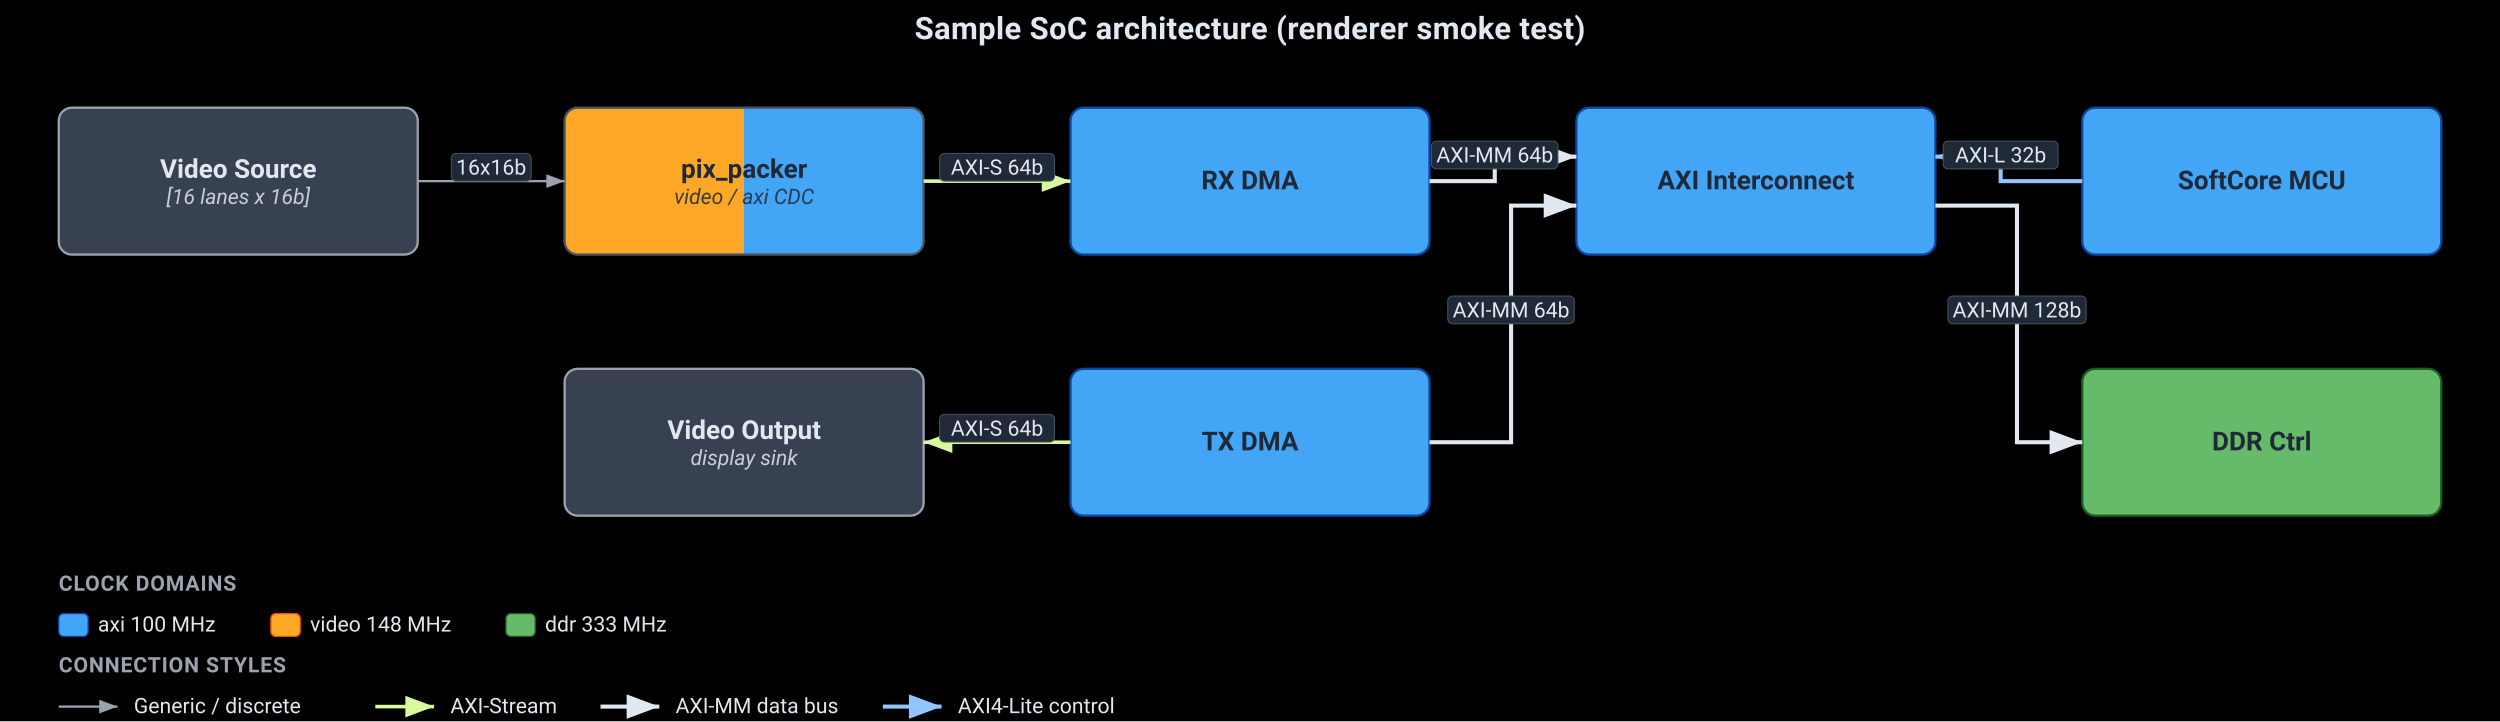
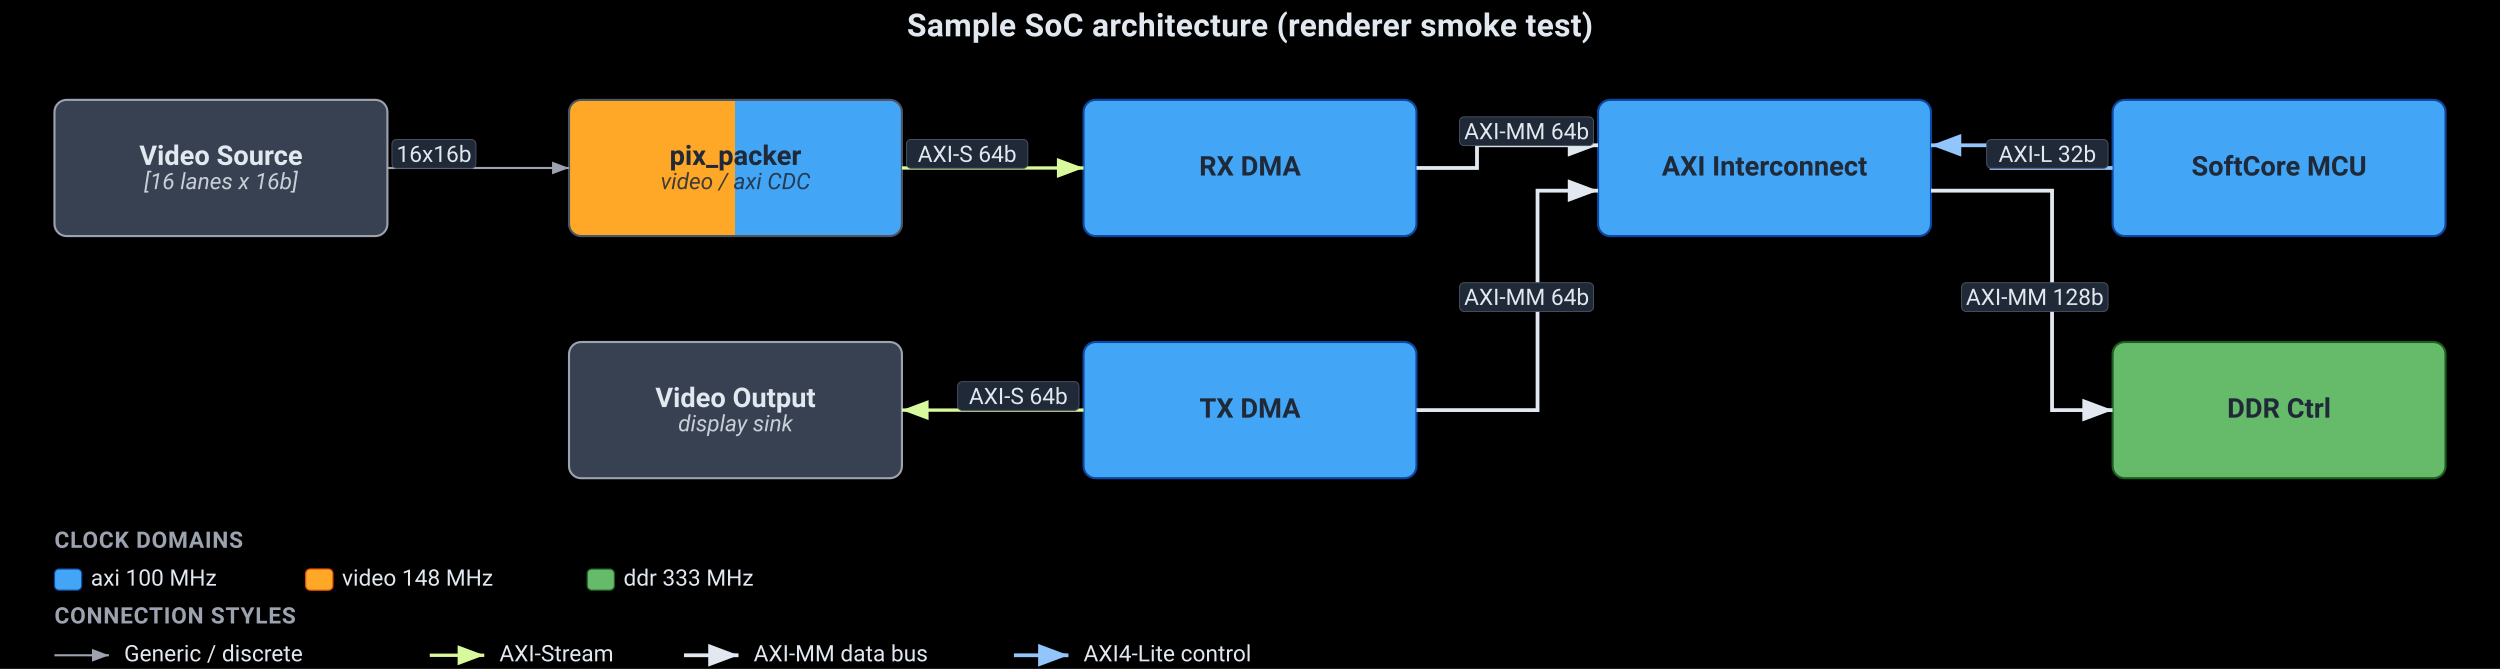
- <svg xmlns="http://www.w3.org/2000/svg" width="1532" height="442" viewBox="0 0 1532 442" font-family="ui-sans-serif, system-ui, -apple-system, 'Segoe UI', Roboto, 'Helvetica Neue', Arial, sans-serif" style="background:#000000">
+ <svg xmlns="http://www.w3.org/2000/svg" width="1652" height="442" viewBox="0 0 1652 442" font-family="ui-sans-serif, system-ui, -apple-system, 'Segoe UI', Roboto, 'Helvetica Neue', Arial, sans-serif" style="background:#000000">
  <defs>
    <marker id="ah-solid" markerWidth="9" markerHeight="9" refX="8" refY="3" orient="auto">
      <path d="M0,0 L0,6 L8,3 z" fill="#e2e8f0" />
    </marker>
    <marker id="ah-thin" markerWidth="9" markerHeight="9" refX="8" refY="3" orient="auto">
      <path d="M0,0 L0,6 L8,3 z" fill="#9ca3af" />
    </marker>
    <marker id="ah-stream" markerWidth="9" markerHeight="9" refX="8" refY="3" orient="auto">
      <path d="M0,0 L0,6 L8,3 z" fill="#d9f99d" />
    </marker>
    <marker id="ah-axil" markerWidth="9" markerHeight="9" refX="8" refY="3" orient="auto">
      <path d="M0,0 L0,6 L8,3 z" fill="#93c5fd" />
    </marker>
    <marker id="ah-cdc" markerWidth="9" markerHeight="9" refX="8" refY="3" orient="auto">
      <path d="M0,0 L0,6 L8,3 z" fill="#d8b4fe" />
    </marker>
    <marker id="ah-open" markerWidth="9" markerHeight="9" refX="8" refY="3" orient="auto">
      <path d="M0.5,0.5 L0.5,5.5 L8,3 z" fill="#000000" stroke="#e2e8f0" stroke-width="1" />
    </marker>
    <linearGradient id="grad-pix_packer" x1="0%" y1="0%" x2="100%" y2="0%">
      <stop offset="50%" stop-color="#FFA726" />
      <stop offset="50%" stop-color="#42A5F5" />
    </linearGradient>
  </defs>
-   <rect width="1532" height="442" fill="#000000" id="_canvas_bg" />
-   <text x="766.0" y="24" text-anchor="middle" font-size="19" font-weight="600" fill="#e2e8f0" letter-spacing="0.2">Sample SoC architecture (renderer smoke test)</text>
+   <rect width="1652" height="442" fill="#000000" id="_canvas_bg" />
+   <text x="826.0" y="24" text-anchor="middle" font-size="21" font-weight="600" fill="#e2e8f0" letter-spacing="0.2">Sample SoC architecture (renderer smoke test)</text>
  <rect id="phy" x="36" y="66" width="220" height="90" fill="#374151" stroke="#9ca3af" stroke-width="1.4" rx="8" />
-   <text x="146" y="109" text-anchor="middle" font-size="16" font-weight="600" fill="#e2e8f0">Video Source</text>
-   <text x="146" y="125" text-anchor="middle" font-size="13" font-style="italic" fill="#e2e8f0" opacity="0.85">[16 lanes x 16b]</text>
-   <rect id="pix_packer" x="346" y="66" width="220" height="90" fill="url(#grad-pix_packer)" stroke="#4b5563" stroke-width="1.4" rx="8" />
-   <text x="456" y="109" text-anchor="middle" font-size="16" font-weight="600" fill="#1f2937">pix_packer</text>
-   <text x="456" y="125" text-anchor="middle" font-size="13" font-style="italic" fill="#1f2937" opacity="0.85">video / axi CDC</text>
-   <rect id="rx_dma" x="656" y="66" width="220" height="90" fill="#42A5F5" stroke="#0D47A1" stroke-width="1.4" rx="8" />
-   <text x="766" y="116" text-anchor="middle" font-size="16" font-weight="600" fill="#1f2937">RX DMA</text>
-   <rect id="tx_dma" x="656" y="226" width="220" height="90" fill="#42A5F5" stroke="#0D47A1" stroke-width="1.4" rx="8" />
-   <text x="766" y="276" text-anchor="middle" font-size="16" font-weight="600" fill="#1f2937">TX DMA</text>
-   <rect id="video_out" x="346" y="226" width="220" height="90" fill="#374151" stroke="#9ca3af" stroke-width="1.4" rx="8" />
-   <text x="456" y="269" text-anchor="middle" font-size="16" font-weight="600" fill="#e2e8f0">Video Output</text>
-   <text x="456" y="285" text-anchor="middle" font-size="13" font-style="italic" fill="#e2e8f0" opacity="0.85">display sink</text>
-   <rect id="interconnect" x="966" y="66" width="220" height="90" fill="#42A5F5" stroke="#0D47A1" stroke-width="1.4" rx="8" />
-   <text x="1076" y="116" text-anchor="middle" font-size="16" font-weight="600" fill="#1f2937">AXI Interconnect</text>
-   <rect id="cpu" x="1276" y="66" width="220" height="90" fill="#42A5F5" stroke="#0D47A1" stroke-width="1.4" rx="8" />
-   <text x="1386" y="116" text-anchor="middle" font-size="16" font-weight="600" fill="#1f2937">SoftCore MCU</text>
-   <rect id="ddr_ctrl" x="1276" y="226" width="220" height="90" fill="#66BB6A" stroke="#1B5E20" stroke-width="1.4" rx="8" />
-   <text x="1386" y="276" text-anchor="middle" font-size="16" font-weight="600" fill="#1f2937">DDR Ctrl</text>
-   <path id="edge_phy_to_pix_packer" d="M 256.0,111.0 L 301.0,111.0 L 346.0,111.0" stroke="#9ca3af" stroke-width="1.4" fill="none" marker-end="url(#ah-thin)" />
-   <rect x="276.6" y="94.0" width="48.9" height="17.0" fill="#1f2937" stroke="#4b5563" stroke-width="0.6" rx="3" />
-   <text x="301.0" y="107.0" text-anchor="middle" font-size="13" fill="#e2e8f0">16x16b</text>
-   <path id="edge_pix_packer_to_rx_dma" d="M 566.0,111.0 L 611.0,111.0 L 656.0,111.0" stroke="#d9f99d" stroke-width="2.2" fill="none" marker-end="url(#ah-stream)" />
-   <rect x="575.8" y="94.0" width="70.4" height="17.0" fill="#1f2937" stroke="#4b5563" stroke-width="0.6" rx="3" />
-   <text x="611.0" y="107.0" text-anchor="middle" font-size="13" fill="#e2e8f0">AXI-S 64b</text>
-   <path id="edge_tx_dma_to_video_out" d="M 656.0,271.0 L 611.0,271.0 L 566.0,271.0" stroke="#d9f99d" stroke-width="2.2" fill="none" marker-end="url(#ah-stream)" />
-   <rect x="575.8" y="253.9" width="70.4" height="17.0" fill="#1f2937" stroke="#4b5563" stroke-width="0.6" rx="3" />
-   <text x="611.0" y="267.0" text-anchor="middle" font-size="13" fill="#e2e8f0">AXI-S 64b</text>
-   <path id="edge_rx_dma_to_interconnect" d="M 876.0,111.0 L 916.0,111.0 L 916.0,96.0 L 966.0,96.0" stroke="#e2e8f0" stroke-width="2.5" fill="none" marker-end="url(#ah-solid)" />
-   <rect x="877.2" y="86.5" width="77.5" height="17.0" fill="#1f2937" stroke="#4b5563" stroke-width="0.6" rx="3" />
-   <text x="916.0" y="99.5" text-anchor="middle" font-size="13" fill="#e2e8f0">AXI-MM 64b</text>
-   <path id="edge_tx_dma_to_interconnect" d="M 876.0,271.0 L 926.0,271.0 L 926.0,126.0 L 966.0,126.0" stroke="#e2e8f0" stroke-width="2.5" fill="none" marker-end="url(#ah-solid)" />
-   <rect x="887.2" y="181.4" width="77.5" height="17.0" fill="#1f2937" stroke="#4b5563" stroke-width="0.6" rx="3" />
-   <text x="926.0" y="194.5" text-anchor="middle" font-size="13" fill="#e2e8f0">AXI-MM 64b</text>
-   <path id="edge_cpu_to_interconnect" d="M 1276.0,111.0 L 1226.0,111.0 L 1226.0,96.0 L 1186.0,96.0" stroke="#93c5fd" stroke-width="2.5" fill="none" marker-end="url(#ah-axil)" />
-   <rect x="1190.8" y="86.5" width="70.4" height="17.0" fill="#1f2937" stroke="#4b5563" stroke-width="0.6" rx="3" />
-   <text x="1226.0" y="99.5" text-anchor="middle" font-size="13" fill="#e2e8f0">AXI-L 32b</text>
-   <path id="edge_interconnect_to_ddr_ctrl" d="M 1186.0,126.0 L 1236.0,126.0 L 1236.0,271.0 L 1276.0,271.0" stroke="#e2e8f0" stroke-width="2.5" fill="none" marker-end="url(#ah-solid)" />
-   <rect x="1193.7" y="181.4" width="84.7" height="17.0" fill="#1f2937" stroke="#4b5563" stroke-width="0.6" rx="3" />
-   <text x="1236.0" y="194.5" text-anchor="middle" font-size="13" fill="#e2e8f0">AXI-MM 128b</text>
-   <text x="36" y="362" font-size="13" font-weight="600" fill="#9ca3af" letter-spacing="0.5">CLOCK DOMAINS</text>
+   <text x="146" y="109" text-anchor="middle" font-size="18" font-weight="600" fill="#e2e8f0">Video Source</text>
+   <text x="146" y="125" text-anchor="middle" font-size="15" font-style="italic" fill="#e2e8f0" opacity="0.85">[16 lanes x 16b]</text>
+   <rect id="pix_packer" x="376" y="66" width="220" height="90" fill="url(#grad-pix_packer)" stroke="#4b5563" stroke-width="1.4" rx="8" />
+   <text x="486" y="109" text-anchor="middle" font-size="18" font-weight="600" fill="#1f2937">pix_packer</text>
+   <text x="486" y="125" text-anchor="middle" font-size="15" font-style="italic" fill="#1f2937" opacity="0.85">video / axi CDC</text>
+   <rect id="rx_dma" x="716" y="66" width="220" height="90" fill="#42A5F5" stroke="#0D47A1" stroke-width="1.4" rx="8" />
+   <text x="826" y="116" text-anchor="middle" font-size="18" font-weight="600" fill="#1f2937">RX DMA</text>
+   <rect id="tx_dma" x="716" y="226" width="220" height="90" fill="#42A5F5" stroke="#0D47A1" stroke-width="1.4" rx="8" />
+   <text x="826" y="276" text-anchor="middle" font-size="18" font-weight="600" fill="#1f2937">TX DMA</text>
+   <rect id="video_out" x="376" y="226" width="220" height="90" fill="#374151" stroke="#9ca3af" stroke-width="1.4" rx="8" />
+   <text x="486" y="269" text-anchor="middle" font-size="18" font-weight="600" fill="#e2e8f0">Video Output</text>
+   <text x="486" y="285" text-anchor="middle" font-size="15" font-style="italic" fill="#e2e8f0" opacity="0.85">display sink</text>
+   <rect id="interconnect" x="1056" y="66" width="220" height="90" fill="#42A5F5" stroke="#0D47A1" stroke-width="1.4" rx="8" />
+   <text x="1166" y="116" text-anchor="middle" font-size="18" font-weight="600" fill="#1f2937">AXI Interconnect</text>
+   <rect id="cpu" x="1396" y="66" width="220" height="90" fill="#42A5F5" stroke="#0D47A1" stroke-width="1.4" rx="8" />
+   <text x="1506" y="116" text-anchor="middle" font-size="18" font-weight="600" fill="#1f2937">SoftCore MCU</text>
+   <rect id="ddr_ctrl" x="1396" y="226" width="220" height="90" fill="#66BB6A" stroke="#1B5E20" stroke-width="1.4" rx="8" />
+   <text x="1506" y="276" text-anchor="middle" font-size="18" font-weight="600" fill="#1f2937">DDR Ctrl</text>
+   <path id="edge_phy_to_pix_packer" d="M 256.0,111.0 L 316.0,111.0 L 376.0,111.0" stroke="#9ca3af" stroke-width="1.4" fill="none" marker-end="url(#ah-thin)" />
+   <rect x="259.0" y="92.2" width="55.5" height="19.0" fill="#1f2937" stroke="#4b5563" stroke-width="0.6" rx="3" />
+   <text x="286.8" y="107.0" text-anchor="middle" font-size="15" fill="#e2e8f0">16x16b</text>
+   <path id="edge_pix_packer_to_rx_dma" d="M 596.0,111.0 L 656.0,111.0 L 716.0,111.0" stroke="#d9f99d" stroke-width="2.2" fill="none" marker-end="url(#ah-stream)" />
+   <rect x="599.0" y="92.2" width="80.2" height="19.0" fill="#1f2937" stroke="#4b5563" stroke-width="0.6" rx="3" />
+   <text x="639.1" y="107.0" text-anchor="middle" font-size="15" fill="#e2e8f0">AXI-S 64b</text>
+   <path id="edge_tx_dma_to_video_out" d="M 716.0,271.0 L 656.0,271.0 L 596.0,271.0" stroke="#d9f99d" stroke-width="2.2" fill="none" marker-end="url(#ah-stream)" />
+   <rect x="632.8" y="252.2" width="80.2" height="19.0" fill="#1f2937" stroke="#4b5563" stroke-width="0.6" rx="3" />
+   <text x="672.9" y="267.0" text-anchor="middle" font-size="15" fill="#e2e8f0">AXI-S 64b</text>
+   <path id="edge_rx_dma_to_interconnect" d="M 936.0,111.0 L 976.0,111.0 L 976.0,96.0 L 1056.0,96.0" stroke="#e2e8f0" stroke-width="2.5" fill="none" marker-end="url(#ah-solid)" />
+   <rect x="964.5" y="77.2" width="88.5" height="19.0" fill="#1f2937" stroke="#4b5563" stroke-width="0.6" rx="3" />
+   <text x="1008.8" y="92.0" text-anchor="middle" font-size="15" fill="#e2e8f0">AXI-MM 64b</text>
+   <path id="edge_tx_dma_to_interconnect" d="M 936.0,271.0 L 1016.0,271.0 L 1016.0,126.0 L 1056.0,126.0" stroke="#e2e8f0" stroke-width="2.5" fill="none" marker-end="url(#ah-solid)" />
+   <rect x="964.5" y="186.8" width="88.5" height="19.0" fill="#1f2937" stroke="#4b5563" stroke-width="0.6" rx="3" />
+   <text x="1008.8" y="201.5" text-anchor="middle" font-size="15" fill="#e2e8f0">AXI-MM 64b</text>
+   <path id="edge_cpu_to_interconnect" d="M 1396.0,111.0 L 1316.0,111.0 L 1316.0,96.0 L 1276.0,96.0" stroke="#93c5fd" stroke-width="2.5" fill="none" marker-end="url(#ah-axil)" />
+   <rect x="1312.8" y="92.2" width="80.2" height="19.0" fill="#1f2937" stroke="#4b5563" stroke-width="0.6" rx="3" />
+   <text x="1352.9" y="107.0" text-anchor="middle" font-size="15" fill="#e2e8f0">AXI-L 32b</text>
+   <path id="edge_interconnect_to_ddr_ctrl" d="M 1276.0,126.0 L 1356.0,126.0 L 1356.0,271.0 L 1396.0,271.0" stroke="#e2e8f0" stroke-width="2.5" fill="none" marker-end="url(#ah-solid)" />
+   <rect x="1296.2" y="186.8" width="96.8" height="19.0" fill="#1f2937" stroke="#4b5563" stroke-width="0.6" rx="3" />
+   <text x="1344.6" y="201.5" text-anchor="middle" font-size="15" fill="#e2e8f0">AXI-MM 128b</text>
+   <text x="36" y="362" font-size="15" font-weight="600" fill="#9ca3af" letter-spacing="0.5">CLOCK DOMAINS</text>
  <rect x="36" y="376" width="18" height="14" fill="#42A5F5" stroke="#0D47A1" stroke-width="0.8" rx="3" />
-   <text x="60" y="387" font-size="13" fill="#e2e8f0">axi  100 MHz</text>
-   <rect x="166" y="376" width="18" height="14" fill="#FFA726" stroke="#E65100" stroke-width="0.8" rx="3" />
-   <text x="190" y="387" font-size="13" fill="#e2e8f0">video  148 MHz</text>
-   <rect x="310" y="376" width="18" height="14" fill="#66BB6A" stroke="#1B5E20" stroke-width="0.8" rx="3" />
-   <text x="334" y="387" font-size="13" fill="#e2e8f0">ddr  333 MHz</text>
-   <text x="36" y="412" font-size="13" font-weight="600" fill="#9ca3af" letter-spacing="0.5">CONNECTION STYLES</text>
+   <text x="60" y="387" font-size="15" fill="#e2e8f0">axi  100 MHz</text>
+   <rect x="202" y="376" width="18" height="14" fill="#FFA726" stroke="#E65100" stroke-width="0.8" rx="3" />
+   <text x="226" y="387" font-size="15" fill="#e2e8f0">video  148 MHz</text>
+   <rect x="388" y="376" width="18" height="14" fill="#66BB6A" stroke="#1B5E20" stroke-width="0.8" rx="3" />
+   <text x="412" y="387" font-size="15" fill="#e2e8f0">ddr  333 MHz</text>
+   <text x="36" y="412" font-size="15" font-weight="600" fill="#9ca3af" letter-spacing="0.5">CONNECTION STYLES</text>
  <path id="legend-arrow-generic" d="M 36,433 L 72,433" stroke="#9ca3af" stroke-width="1.4" fill="none" marker-end="url(#ah-thin)" />
-   <text x="82" y="437" font-size="13" fill="#e2e8f0">Generic / discrete</text>
-   <path id="legend-arrow-axi-stream" d="M 230,433 L 266,433" stroke="#d9f99d" stroke-width="2.2" fill="none" marker-end="url(#ah-stream)" />
-   <text x="276" y="437" font-size="13" fill="#e2e8f0">AXI-Stream</text>
-   <path id="legend-arrow-axi-mm" d="M 368,433 L 404,433" stroke="#e2e8f0" stroke-width="2.5" fill="none" marker-end="url(#ah-solid)" />
-   <text x="414" y="437" font-size="13" fill="#e2e8f0">AXI-MM data bus</text>
-   <path id="legend-arrow-axi-lite" d="M 541,433 L 577,433" stroke="#93c5fd" stroke-width="2.5" fill="none" marker-end="url(#ah-axil)" />
-   <text x="587" y="437" font-size="13" fill="#e2e8f0">AXI4-Lite control</text>
+   <text x="82" y="437" font-size="15" fill="#e2e8f0">Generic / discrete</text>
+   <path id="legend-arrow-axi-stream" d="M 284,433 L 320,433" stroke="#d9f99d" stroke-width="2.2" fill="none" marker-end="url(#ah-stream)" />
+   <text x="330" y="437" font-size="15" fill="#e2e8f0">AXI-Stream</text>
+   <path id="legend-arrow-axi-mm" d="M 452,433 L 488,433" stroke="#e2e8f0" stroke-width="2.5" fill="none" marker-end="url(#ah-solid)" />
+   <text x="498" y="437" font-size="15" fill="#e2e8f0">AXI-MM data bus</text>
+   <path id="legend-arrow-axi-lite" d="M 670,433 L 706,433" stroke="#93c5fd" stroke-width="2.5" fill="none" marker-end="url(#ah-axil)" />
+   <text x="716" y="437" font-size="15" fill="#e2e8f0">AXI4-Lite control</text>
</svg>
